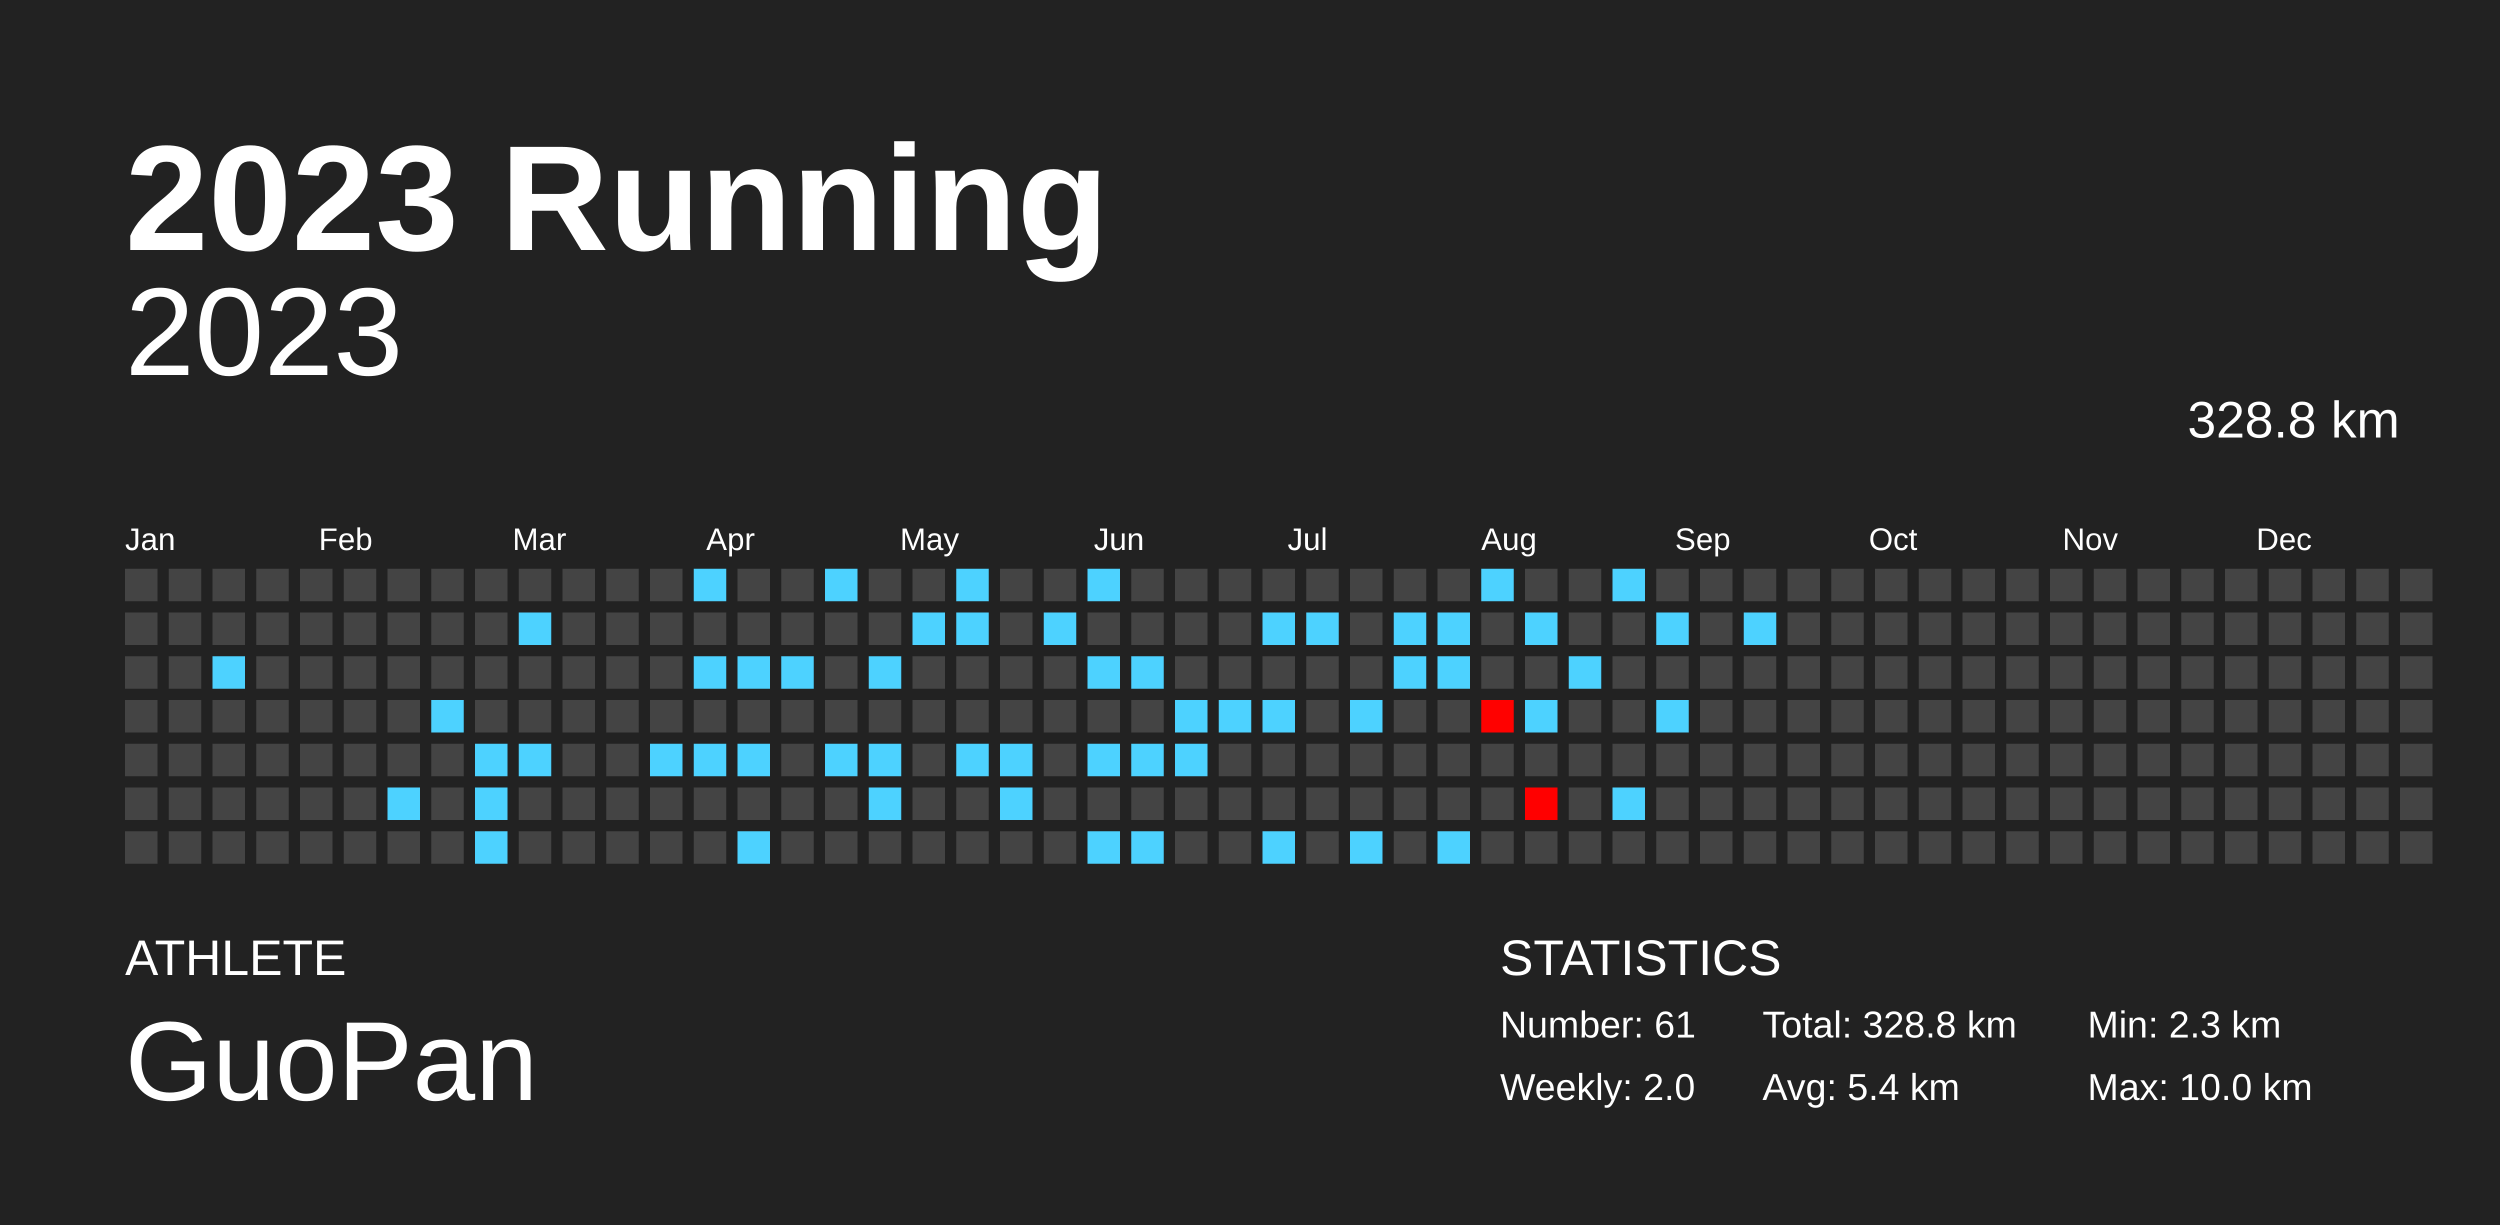
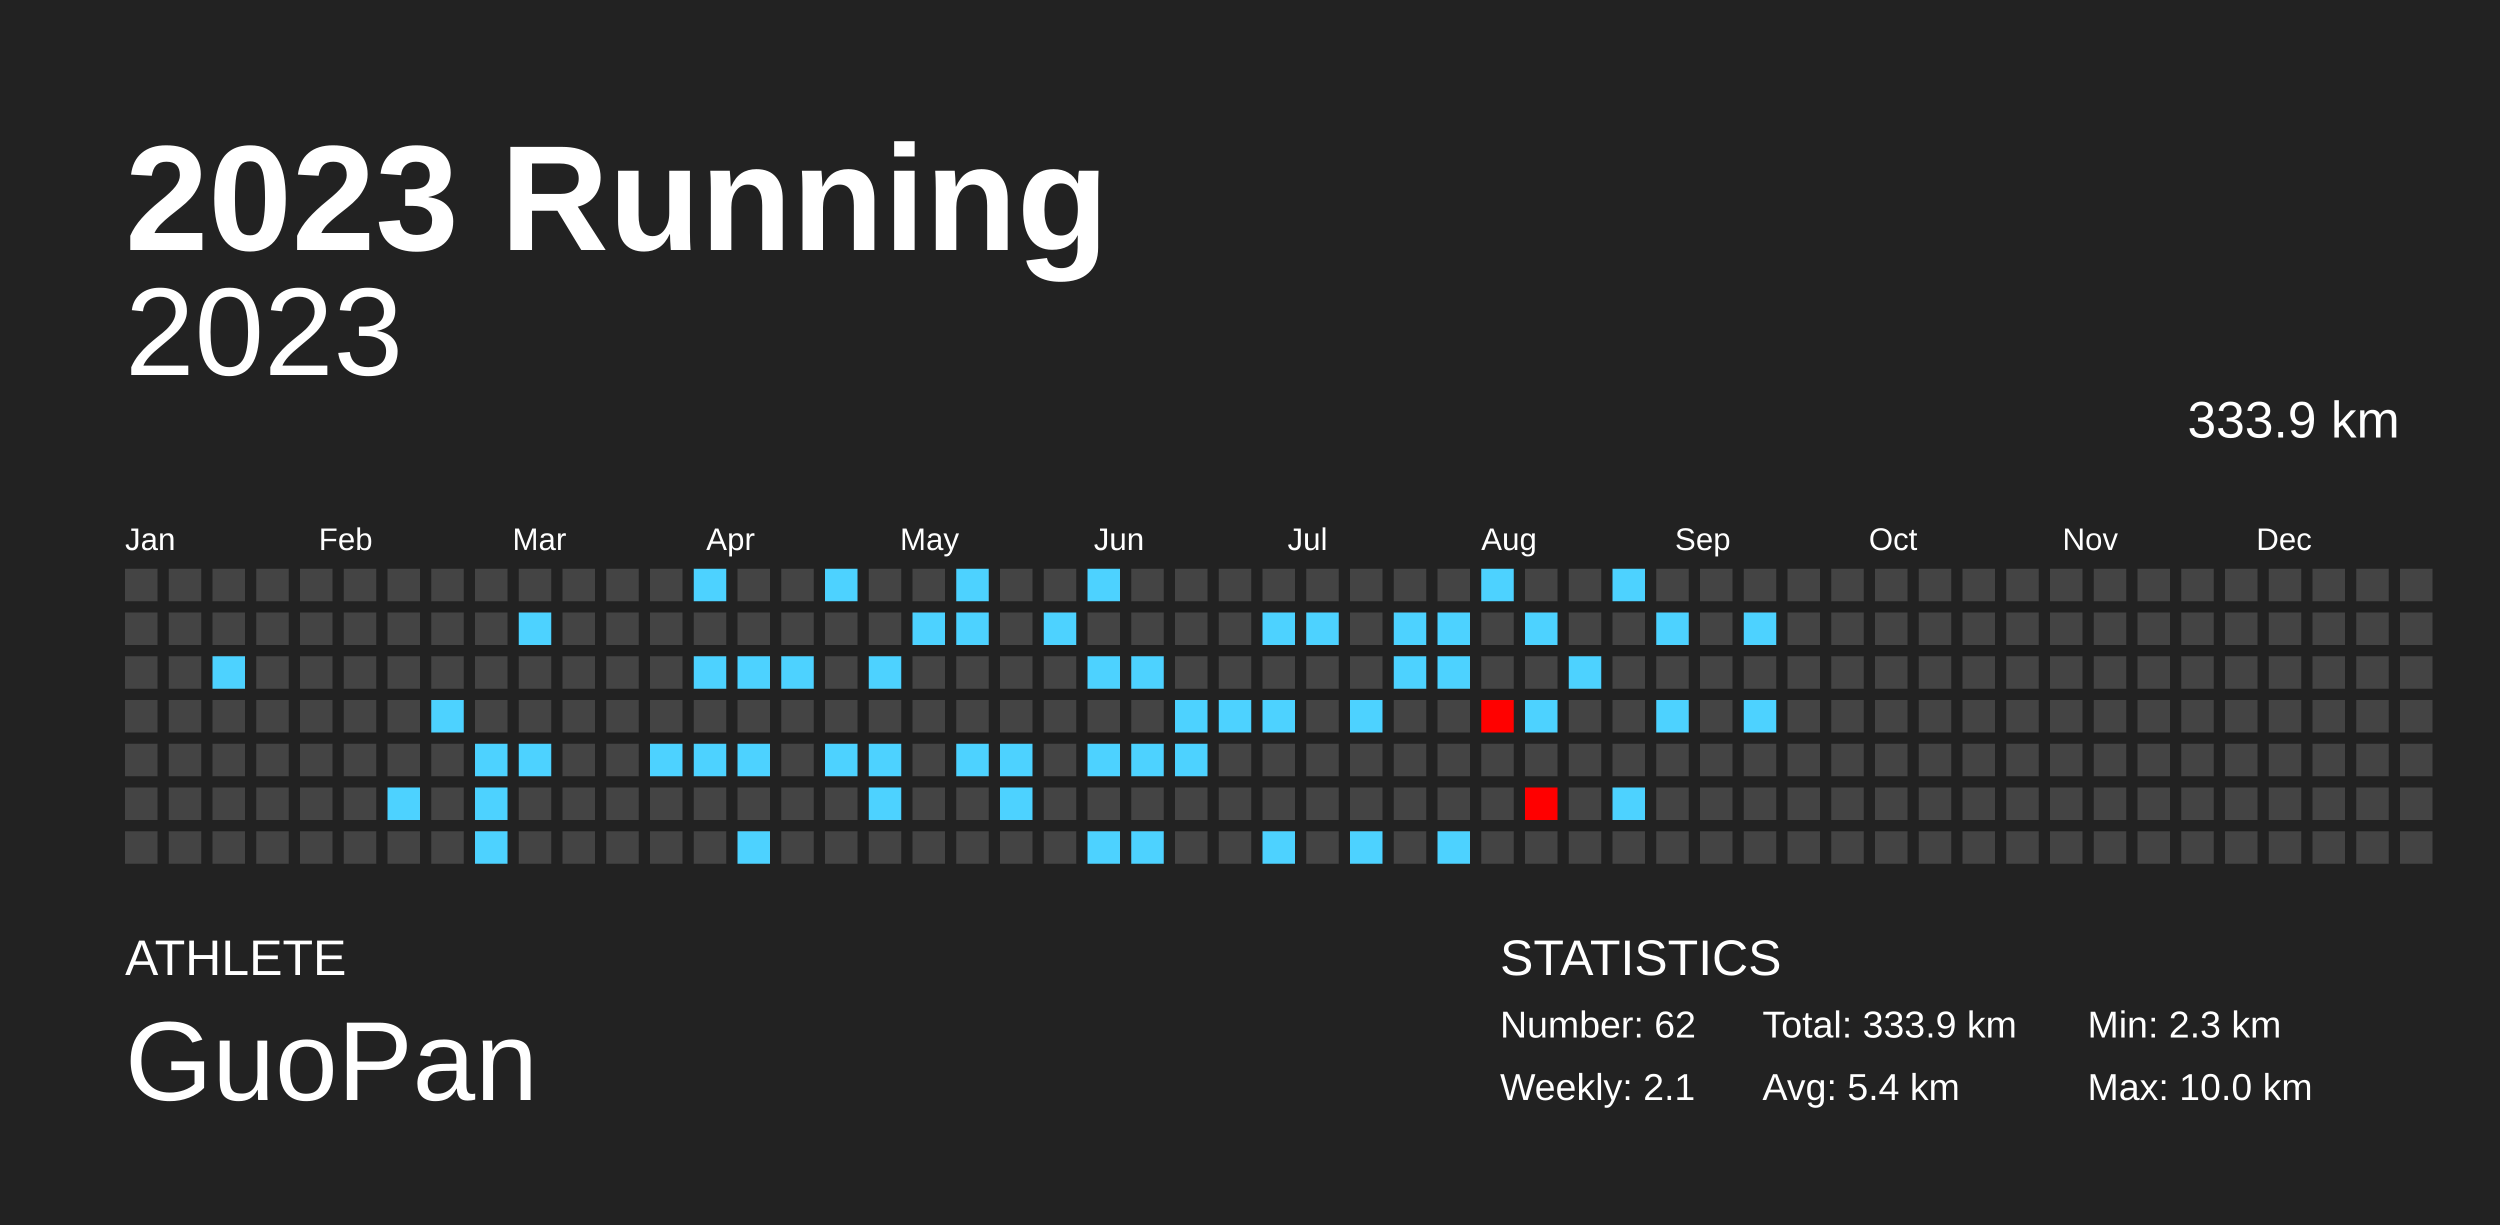
<svg xmlns="http://www.w3.org/2000/svg" baseProfile="full" height="98mm" version="1.1" viewBox="0,0,200,98" width="200mm">
  <defs />
  <rect fill="#222222" height="98" width="200" x="0" y="0" />
  <text fill="#FFFFFF" style="font-size:12px; font-family:Arial; font-weight:bold;" x="10" y="20">2023 Running</text>
  <text fill="#FFFFFF" style="font-size:4px; font-family:Arial" x="10" y="78">ATHLETE</text>
  <text fill="#FFFFFF" style="font-size:9px; font-family:Arial" x="10" y="88">GuoPan</text>
  <text fill="#FFFFFF" style="font-size:4px; font-family:Arial" x="120" y="78">STATISTICS</text>
-   <text fill="#FFFFFF" style="font-size:3px; font-family:Arial" x="120" y="83">Number: 61</text>
-   <text fill="#FFFFFF" style="font-size:3px; font-family:Arial" x="120" y="88">Weekly: 2.0</text>
-   <text fill="#FFFFFF" style="font-size:3px; font-family:Arial" x="141" y="83">Total: 328.8 km</text>
+   <text fill="#FFFFFF" style="font-size:3px; font-family:Arial" x="120" y="83">Number: 62</text>
+   <text fill="#FFFFFF" style="font-size:3px; font-family:Arial" x="120" y="88">Weekly: 2.1</text>
+   <text fill="#FFFFFF" style="font-size:3px; font-family:Arial" x="141" y="83">Total: 333.9 km</text>
  <text fill="#FFFFFF" style="font-size:3px; font-family:Arial" x="141" y="88">Avg: 5.4 km</text>
  <text fill="#FFFFFF" style="font-size:3px; font-family:Arial" x="167" y="83">Min: 2.3 km</text>
  <text fill="#FFFFFF" style="font-size:3px; font-family:Arial" x="167" y="88">Max: 10.0 km</text>
  <text alignment-baseline="hanging" fill="#FFFFFF" style="font-size:10.0px; font-family:Arial;" x="10" y="30">2023</text>
-   <text alignment-baseline="hanging" fill="#FFFFFF" style="font-size:4.125px; font-family:Arial;" x="175" y="35">328.8 km</text>
+   <text alignment-baseline="hanging" fill="#FFFFFF" style="font-size:4.125px; font-family:Arial;" x="175" y="35">333.9 km</text>
  <text fill="#FFFFFF" style="font-size:2.5px; font-family:Arial" x="10.0" y="44">Jan</text>
  <text fill="#FFFFFF" style="font-size:2.5px; font-family:Arial" x="25.5" y="44">Feb</text>
  <text fill="#FFFFFF" style="font-size:2.5px; font-family:Arial" x="41.0" y="44">Mar</text>
  <text fill="#FFFFFF" style="font-size:2.5px; font-family:Arial" x="56.5" y="44">Apr</text>
  <text fill="#FFFFFF" style="font-size:2.5px; font-family:Arial" x="72.0" y="44">May</text>
  <text fill="#FFFFFF" style="font-size:2.5px; font-family:Arial" x="87.5" y="44">Jun</text>
  <text fill="#FFFFFF" style="font-size:2.5px; font-family:Arial" x="103.0" y="44">Jul</text>
  <text fill="#FFFFFF" style="font-size:2.5px; font-family:Arial" x="118.5" y="44">Aug</text>
  <text fill="#FFFFFF" style="font-size:2.5px; font-family:Arial" x="134.0" y="44">Sep</text>
  <text fill="#FFFFFF" style="font-size:2.5px; font-family:Arial" x="149.5" y="44">Oct</text>
  <text fill="#FFFFFF" style="font-size:2.5px; font-family:Arial" x="165.0" y="44">Nov</text>
  <text fill="#FFFFFF" style="font-size:2.5px; font-family:Arial" x="180.5" y="44">Dec</text>
  <rect fill="#444444" height="2.6" width="2.6" x="10.0" y="45.5" />
  <rect fill="#444444" height="2.6" width="2.6" x="10.0" y="49.0" />
  <rect fill="#444444" height="2.6" width="2.6" x="10.0" y="52.5" />
  <rect fill="#444444" height="2.6" width="2.6" x="10.0" y="56.0" />
  <rect fill="#444444" height="2.6" width="2.6" x="10.0" y="59.5" />
  <rect fill="#444444" height="2.6" width="2.6" x="10.0" y="63.0" />
  <rect fill="#444444" height="2.6" width="2.6" x="10.0" y="66.5" />
  <rect fill="#444444" height="2.6" width="2.6" x="13.5" y="45.5" />
  <rect fill="#444444" height="2.6" width="2.6" x="13.5" y="49.0" />
  <rect fill="#444444" height="2.6" width="2.6" x="13.5" y="52.5" />
  <rect fill="#444444" height="2.6" width="2.6" x="13.5" y="56.0" />
  <rect fill="#444444" height="2.6" width="2.6" x="13.5" y="59.5" />
  <rect fill="#444444" height="2.6" width="2.6" x="13.5" y="63.0" />
  <rect fill="#444444" height="2.6" width="2.6" x="13.5" y="66.5" />
  <rect fill="#444444" height="2.6" width="2.6" x="17.0" y="45.5" />
  <rect fill="#444444" height="2.6" width="2.6" x="17.0" y="49.0" />
  <rect fill="#4dd2ff" height="2.6" width="2.6" x="17.0" y="52.5" />
  <rect fill="#444444" height="2.6" width="2.6" x="17.0" y="56.0" />
  <rect fill="#444444" height="2.6" width="2.6" x="17.0" y="59.5" />
  <rect fill="#444444" height="2.6" width="2.6" x="17.0" y="63.0" />
  <rect fill="#444444" height="2.6" width="2.6" x="17.0" y="66.5" />
  <rect fill="#444444" height="2.6" width="2.6" x="20.5" y="45.5" />
  <rect fill="#444444" height="2.6" width="2.6" x="20.5" y="49.0" />
  <rect fill="#444444" height="2.6" width="2.6" x="20.5" y="52.5" />
  <rect fill="#444444" height="2.6" width="2.6" x="20.5" y="56.0" />
  <rect fill="#444444" height="2.6" width="2.6" x="20.5" y="59.5" />
  <rect fill="#444444" height="2.6" width="2.6" x="20.5" y="63.0" />
  <rect fill="#444444" height="2.6" width="2.6" x="20.5" y="66.5" />
  <rect fill="#444444" height="2.6" width="2.6" x="24.0" y="45.5" />
  <rect fill="#444444" height="2.6" width="2.6" x="24.0" y="49.0" />
  <rect fill="#444444" height="2.6" width="2.6" x="24.0" y="52.5" />
  <rect fill="#444444" height="2.6" width="2.6" x="24.0" y="56.0" />
  <rect fill="#444444" height="2.6" width="2.6" x="24.0" y="59.5" />
  <rect fill="#444444" height="2.6" width="2.6" x="24.0" y="63.0" />
  <rect fill="#444444" height="2.6" width="2.6" x="24.0" y="66.5" />
  <rect fill="#444444" height="2.6" width="2.6" x="27.5" y="45.5" />
  <rect fill="#444444" height="2.6" width="2.6" x="27.5" y="49.0" />
  <rect fill="#444444" height="2.6" width="2.6" x="27.5" y="52.5" />
  <rect fill="#444444" height="2.6" width="2.6" x="27.5" y="56.0" />
  <rect fill="#444444" height="2.6" width="2.6" x="27.5" y="59.5" />
  <rect fill="#444444" height="2.6" width="2.6" x="27.5" y="63.0" />
  <rect fill="#444444" height="2.6" width="2.6" x="27.5" y="66.5" />
  <rect fill="#444444" height="2.6" width="2.6" x="31.0" y="45.5" />
  <rect fill="#444444" height="2.6" width="2.6" x="31.0" y="49.0" />
  <rect fill="#444444" height="2.6" width="2.6" x="31.0" y="52.5" />
  <rect fill="#444444" height="2.6" width="2.6" x="31.0" y="56.0" />
  <rect fill="#444444" height="2.6" width="2.6" x="31.0" y="59.5" />
  <rect fill="#4dd2ff" height="2.6" width="2.6" x="31.0" y="63.0" />
  <rect fill="#444444" height="2.6" width="2.6" x="31.0" y="66.5" />
  <rect fill="#444444" height="2.6" width="2.6" x="34.5" y="45.5" />
  <rect fill="#444444" height="2.6" width="2.6" x="34.5" y="49.0" />
  <rect fill="#444444" height="2.6" width="2.6" x="34.5" y="52.5" />
  <rect fill="#4dd2ff" height="2.6" width="2.6" x="34.5" y="56.0" />
  <rect fill="#444444" height="2.6" width="2.6" x="34.5" y="59.5" />
  <rect fill="#444444" height="2.6" width="2.6" x="34.5" y="63.0" />
  <rect fill="#444444" height="2.6" width="2.6" x="34.5" y="66.5" />
  <rect fill="#444444" height="2.6" width="2.6" x="38.0" y="45.5" />
  <rect fill="#444444" height="2.6" width="2.6" x="38.0" y="49.0" />
  <rect fill="#444444" height="2.6" width="2.6" x="38.0" y="52.5" />
  <rect fill="#444444" height="2.6" width="2.6" x="38.0" y="56.0" />
  <rect fill="#4dd2ff" height="2.6" width="2.6" x="38.0" y="59.5" />
  <rect fill="#4dd2ff" height="2.6" width="2.6" x="38.0" y="63.0" />
  <rect fill="#4dd2ff" height="2.6" width="2.6" x="38.0" y="66.5" />
  <rect fill="#444444" height="2.6" width="2.6" x="41.5" y="45.5" />
  <rect fill="#4dd2ff" height="2.6" width="2.6" x="41.5" y="49.0" />
  <rect fill="#444444" height="2.6" width="2.6" x="41.5" y="52.5" />
  <rect fill="#444444" height="2.6" width="2.6" x="41.5" y="56.0" />
  <rect fill="#4dd2ff" height="2.6" width="2.6" x="41.5" y="59.5" />
  <rect fill="#444444" height="2.6" width="2.6" x="41.5" y="63.0" />
  <rect fill="#444444" height="2.6" width="2.6" x="41.5" y="66.5" />
  <rect fill="#444444" height="2.6" width="2.6" x="45.0" y="45.5" />
  <rect fill="#444444" height="2.6" width="2.6" x="45.0" y="49.0" />
  <rect fill="#444444" height="2.6" width="2.6" x="45.0" y="52.5" />
  <rect fill="#444444" height="2.6" width="2.6" x="45.0" y="56.0" />
  <rect fill="#444444" height="2.6" width="2.6" x="45.0" y="59.5" />
  <rect fill="#444444" height="2.6" width="2.6" x="45.0" y="63.0" />
  <rect fill="#444444" height="2.6" width="2.6" x="45.0" y="66.5" />
  <rect fill="#444444" height="2.6" width="2.6" x="48.5" y="45.5" />
  <rect fill="#444444" height="2.6" width="2.6" x="48.5" y="49.0" />
  <rect fill="#444444" height="2.6" width="2.6" x="48.5" y="52.5" />
  <rect fill="#444444" height="2.6" width="2.6" x="48.5" y="56.0" />
  <rect fill="#444444" height="2.6" width="2.6" x="48.5" y="59.5" />
  <rect fill="#444444" height="2.6" width="2.6" x="48.5" y="63.0" />
  <rect fill="#444444" height="2.6" width="2.6" x="48.5" y="66.5" />
  <rect fill="#444444" height="2.6" width="2.6" x="52.0" y="45.5" />
  <rect fill="#444444" height="2.6" width="2.6" x="52.0" y="49.0" />
  <rect fill="#444444" height="2.6" width="2.6" x="52.0" y="52.5" />
  <rect fill="#444444" height="2.6" width="2.6" x="52.0" y="56.0" />
  <rect fill="#4dd2ff" height="2.6" width="2.6" x="52.0" y="59.5" />
  <rect fill="#444444" height="2.6" width="2.6" x="52.0" y="63.0" />
  <rect fill="#444444" height="2.6" width="2.6" x="52.0" y="66.5" />
  <rect fill="#4dd2ff" height="2.6" width="2.6" x="55.5" y="45.5" />
  <rect fill="#444444" height="2.6" width="2.6" x="55.5" y="49.0" />
  <rect fill="#4dd2ff" height="2.6" width="2.6" x="55.5" y="52.5" />
  <rect fill="#444444" height="2.6" width="2.6" x="55.5" y="56.0" />
  <rect fill="#4dd2ff" height="2.6" width="2.6" x="55.5" y="59.5" />
  <rect fill="#444444" height="2.6" width="2.6" x="55.5" y="63.0" />
  <rect fill="#444444" height="2.6" width="2.6" x="55.5" y="66.5" />
  <rect fill="#444444" height="2.6" width="2.6" x="59.0" y="45.5" />
  <rect fill="#444444" height="2.6" width="2.6" x="59.0" y="49.0" />
  <rect fill="#4dd2ff" height="2.6" width="2.6" x="59.0" y="52.5" />
  <rect fill="#444444" height="2.6" width="2.6" x="59.0" y="56.0" />
  <rect fill="#4dd2ff" height="2.6" width="2.6" x="59.0" y="59.5" />
  <rect fill="#444444" height="2.6" width="2.6" x="59.0" y="63.0" />
  <rect fill="#4dd2ff" height="2.6" width="2.6" x="59.0" y="66.5" />
  <rect fill="#444444" height="2.6" width="2.6" x="62.5" y="45.5" />
  <rect fill="#444444" height="2.6" width="2.6" x="62.5" y="49.0" />
  <rect fill="#4dd2ff" height="2.6" width="2.6" x="62.5" y="52.5" />
  <rect fill="#444444" height="2.6" width="2.6" x="62.5" y="56.0" />
  <rect fill="#444444" height="2.6" width="2.6" x="62.5" y="59.5" />
  <rect fill="#444444" height="2.6" width="2.6" x="62.5" y="63.0" />
  <rect fill="#444444" height="2.6" width="2.6" x="62.5" y="66.5" />
  <rect fill="#4dd2ff" height="2.6" width="2.6" x="66.0" y="45.5" />
  <rect fill="#444444" height="2.6" width="2.6" x="66.0" y="49.0" />
  <rect fill="#444444" height="2.6" width="2.6" x="66.0" y="52.5" />
  <rect fill="#444444" height="2.6" width="2.6" x="66.0" y="56.0" />
  <rect fill="#4dd2ff" height="2.6" width="2.6" x="66.0" y="59.5" />
  <rect fill="#444444" height="2.6" width="2.6" x="66.0" y="63.0" />
  <rect fill="#444444" height="2.6" width="2.6" x="66.0" y="66.5" />
  <rect fill="#444444" height="2.6" width="2.6" x="69.5" y="45.5" />
  <rect fill="#444444" height="2.6" width="2.6" x="69.5" y="49.0" />
  <rect fill="#4dd2ff" height="2.6" width="2.6" x="69.5" y="52.5" />
  <rect fill="#444444" height="2.6" width="2.6" x="69.5" y="56.0" />
  <rect fill="#4dd2ff" height="2.6" width="2.6" x="69.5" y="59.5" />
  <rect fill="#4dd2ff" height="2.6" width="2.6" x="69.5" y="63.0" />
  <rect fill="#444444" height="2.6" width="2.6" x="69.5" y="66.5" />
  <rect fill="#444444" height="2.6" width="2.6" x="73.0" y="45.5" />
  <rect fill="#4dd2ff" height="2.6" width="2.6" x="73.0" y="49.0" />
  <rect fill="#444444" height="2.6" width="2.6" x="73.0" y="52.5" />
  <rect fill="#444444" height="2.6" width="2.6" x="73.0" y="56.0" />
  <rect fill="#444444" height="2.6" width="2.6" x="73.0" y="59.5" />
  <rect fill="#444444" height="2.6" width="2.6" x="73.0" y="63.0" />
  <rect fill="#444444" height="2.6" width="2.6" x="73.0" y="66.5" />
  <rect fill="#4dd2ff" height="2.6" width="2.6" x="76.5" y="45.5" />
  <rect fill="#4dd2ff" height="2.6" width="2.6" x="76.5" y="49.0" />
  <rect fill="#444444" height="2.6" width="2.6" x="76.5" y="52.5" />
  <rect fill="#444444" height="2.6" width="2.6" x="76.5" y="56.0" />
  <rect fill="#4dd2ff" height="2.6" width="2.6" x="76.5" y="59.5" />
  <rect fill="#444444" height="2.6" width="2.6" x="76.5" y="63.0" />
  <rect fill="#444444" height="2.6" width="2.6" x="76.5" y="66.5" />
  <rect fill="#444444" height="2.6" width="2.6" x="80.0" y="45.5" />
  <rect fill="#444444" height="2.6" width="2.6" x="80.0" y="49.0" />
  <rect fill="#444444" height="2.6" width="2.6" x="80.0" y="52.5" />
  <rect fill="#444444" height="2.6" width="2.6" x="80.0" y="56.0" />
  <rect fill="#4dd2ff" height="2.6" width="2.6" x="80.0" y="59.5" />
  <rect fill="#4dd2ff" height="2.6" width="2.6" x="80.0" y="63.0" />
  <rect fill="#444444" height="2.6" width="2.6" x="80.0" y="66.5" />
  <rect fill="#444444" height="2.6" width="2.6" x="83.5" y="45.5" />
  <rect fill="#4dd2ff" height="2.6" width="2.6" x="83.5" y="49.0" />
  <rect fill="#444444" height="2.6" width="2.6" x="83.5" y="52.5" />
  <rect fill="#444444" height="2.6" width="2.6" x="83.5" y="56.0" />
  <rect fill="#444444" height="2.6" width="2.6" x="83.5" y="59.5" />
  <rect fill="#444444" height="2.6" width="2.6" x="83.5" y="63.0" />
  <rect fill="#444444" height="2.6" width="2.6" x="83.5" y="66.5" />
  <rect fill="#4dd2ff" height="2.6" width="2.6" x="87.0" y="45.5" />
  <rect fill="#444444" height="2.6" width="2.6" x="87.0" y="49.0" />
  <rect fill="#4dd2ff" height="2.6" width="2.6" x="87.0" y="52.5" />
  <rect fill="#444444" height="2.6" width="2.6" x="87.0" y="56.0" />
  <rect fill="#4dd2ff" height="2.6" width="2.6" x="87.0" y="59.5" />
  <rect fill="#444444" height="2.6" width="2.6" x="87.0" y="63.0" />
  <rect fill="#4dd2ff" height="2.6" width="2.6" x="87.0" y="66.5" />
  <rect fill="#444444" height="2.6" width="2.6" x="90.5" y="45.5" />
  <rect fill="#444444" height="2.6" width="2.6" x="90.5" y="49.0" />
  <rect fill="#4dd2ff" height="2.6" width="2.6" x="90.5" y="52.5" />
  <rect fill="#444444" height="2.6" width="2.6" x="90.5" y="56.0" />
  <rect fill="#4dd2ff" height="2.6" width="2.6" x="90.5" y="59.5" />
  <rect fill="#444444" height="2.6" width="2.6" x="90.5" y="63.0" />
  <rect fill="#4dd2ff" height="2.6" width="2.6" x="90.5" y="66.5" />
  <rect fill="#444444" height="2.6" width="2.6" x="94.0" y="45.5" />
  <rect fill="#444444" height="2.6" width="2.6" x="94.0" y="49.0" />
  <rect fill="#444444" height="2.6" width="2.6" x="94.0" y="52.5" />
  <rect fill="#4dd2ff" height="2.6" width="2.6" x="94.0" y="56.0" />
  <rect fill="#4dd2ff" height="2.6" width="2.6" x="94.0" y="59.5" />
  <rect fill="#444444" height="2.6" width="2.6" x="94.0" y="63.0" />
  <rect fill="#444444" height="2.6" width="2.6" x="94.0" y="66.5" />
  <rect fill="#444444" height="2.6" width="2.6" x="97.5" y="45.5" />
  <rect fill="#444444" height="2.6" width="2.6" x="97.5" y="49.0" />
  <rect fill="#444444" height="2.6" width="2.6" x="97.5" y="52.5" />
  <rect fill="#4dd2ff" height="2.6" width="2.6" x="97.5" y="56.0" />
  <rect fill="#444444" height="2.6" width="2.6" x="97.5" y="59.5" />
  <rect fill="#444444" height="2.6" width="2.6" x="97.5" y="63.0" />
  <rect fill="#444444" height="2.6" width="2.6" x="97.5" y="66.5" />
  <rect fill="#444444" height="2.6" width="2.6" x="101.0" y="45.5" />
  <rect fill="#4dd2ff" height="2.6" width="2.6" x="101.0" y="49.0" />
  <rect fill="#444444" height="2.6" width="2.6" x="101.0" y="52.5" />
  <rect fill="#4dd2ff" height="2.6" width="2.6" x="101.0" y="56.0" />
  <rect fill="#444444" height="2.6" width="2.6" x="101.0" y="59.5" />
  <rect fill="#444444" height="2.6" width="2.6" x="101.0" y="63.0" />
  <rect fill="#4dd2ff" height="2.6" width="2.6" x="101.0" y="66.5" />
  <rect fill="#444444" height="2.6" width="2.6" x="104.5" y="45.5" />
  <rect fill="#4dd2ff" height="2.6" width="2.6" x="104.5" y="49.0" />
  <rect fill="#444444" height="2.6" width="2.6" x="104.5" y="52.5" />
  <rect fill="#444444" height="2.6" width="2.6" x="104.5" y="56.0" />
  <rect fill="#444444" height="2.6" width="2.6" x="104.5" y="59.5" />
  <rect fill="#444444" height="2.6" width="2.6" x="104.5" y="63.0" />
  <rect fill="#444444" height="2.6" width="2.6" x="104.5" y="66.5" />
  <rect fill="#444444" height="2.6" width="2.6" x="108.0" y="45.5" />
  <rect fill="#444444" height="2.6" width="2.6" x="108.0" y="49.0" />
  <rect fill="#444444" height="2.6" width="2.6" x="108.0" y="52.5" />
  <rect fill="#4dd2ff" height="2.6" width="2.6" x="108.0" y="56.0" />
  <rect fill="#444444" height="2.6" width="2.6" x="108.0" y="59.5" />
  <rect fill="#444444" height="2.6" width="2.6" x="108.0" y="63.0" />
  <rect fill="#4dd2ff" height="2.6" width="2.6" x="108.0" y="66.5" />
  <rect fill="#444444" height="2.6" width="2.6" x="111.5" y="45.5" />
  <rect fill="#4dd2ff" height="2.6" width="2.6" x="111.5" y="49.0" />
  <rect fill="#4dd2ff" height="2.6" width="2.6" x="111.5" y="52.5" />
  <rect fill="#444444" height="2.6" width="2.6" x="111.5" y="56.0" />
  <rect fill="#444444" height="2.6" width="2.6" x="111.5" y="59.5" />
  <rect fill="#444444" height="2.6" width="2.6" x="111.5" y="63.0" />
  <rect fill="#444444" height="2.6" width="2.6" x="111.5" y="66.5" />
  <rect fill="#444444" height="2.6" width="2.6" x="115.0" y="45.5" />
  <rect fill="#4dd2ff" height="2.6" width="2.6" x="115.0" y="49.0" />
  <rect fill="#4dd2ff" height="2.6" width="2.6" x="115.0" y="52.5" />
  <rect fill="#444444" height="2.6" width="2.6" x="115.0" y="56.0" />
  <rect fill="#444444" height="2.6" width="2.6" x="115.0" y="59.5" />
  <rect fill="#444444" height="2.6" width="2.6" x="115.0" y="63.0" />
  <rect fill="#4dd2ff" height="2.6" width="2.6" x="115.0" y="66.5" />
  <rect fill="#4dd2ff" height="2.6" width="2.6" x="118.5" y="45.5" />
  <rect fill="#444444" height="2.6" width="2.6" x="118.5" y="49.0" />
  <rect fill="#444444" height="2.6" width="2.6" x="118.5" y="52.5" />
  <rect fill="#ff0100" height="2.6" width="2.6" x="118.5" y="56.0" />
  <rect fill="#444444" height="2.6" width="2.6" x="118.5" y="59.5" />
  <rect fill="#444444" height="2.6" width="2.6" x="118.5" y="63.0" />
  <rect fill="#444444" height="2.6" width="2.6" x="118.5" y="66.5" />
  <rect fill="#444444" height="2.6" width="2.6" x="122.0" y="45.5" />
  <rect fill="#4dd2ff" height="2.6" width="2.6" x="122.0" y="49.0" />
  <rect fill="#444444" height="2.6" width="2.6" x="122.0" y="52.5" />
  <rect fill="#4dd2ff" height="2.6" width="2.6" x="122.0" y="56.0" />
  <rect fill="#444444" height="2.6" width="2.6" x="122.0" y="59.5" />
  <rect fill="#ff0000" height="2.6" width="2.6" x="122.0" y="63.0" />
  <rect fill="#444444" height="2.6" width="2.6" x="122.0" y="66.5" />
  <rect fill="#444444" height="2.6" width="2.6" x="125.5" y="45.5" />
  <rect fill="#444444" height="2.6" width="2.6" x="125.5" y="49.0" />
  <rect fill="#4dd2ff" height="2.6" width="2.6" x="125.5" y="52.5" />
  <rect fill="#444444" height="2.6" width="2.6" x="125.5" y="56.0" />
  <rect fill="#444444" height="2.6" width="2.6" x="125.5" y="59.5" />
  <rect fill="#444444" height="2.6" width="2.6" x="125.5" y="63.0" />
  <rect fill="#444444" height="2.6" width="2.6" x="125.5" y="66.5" />
  <rect fill="#4dd2ff" height="2.6" width="2.6" x="129.0" y="45.5" />
  <rect fill="#444444" height="2.6" width="2.6" x="129.0" y="49.0" />
  <rect fill="#444444" height="2.6" width="2.6" x="129.0" y="52.5" />
  <rect fill="#444444" height="2.6" width="2.6" x="129.0" y="56.0" />
  <rect fill="#444444" height="2.6" width="2.6" x="129.0" y="59.5" />
  <rect fill="#4dd2ff" height="2.6" width="2.6" x="129.0" y="63.0" />
  <rect fill="#444444" height="2.6" width="2.6" x="129.0" y="66.5" />
  <rect fill="#444444" height="2.6" width="2.6" x="132.5" y="45.5" />
  <rect fill="#4dd2ff" height="2.6" width="2.6" x="132.5" y="49.0" />
  <rect fill="#444444" height="2.6" width="2.6" x="132.5" y="52.5" />
  <rect fill="#4dd2ff" height="2.6" width="2.6" x="132.5" y="56.0" />
  <rect fill="#444444" height="2.6" width="2.6" x="132.5" y="59.5" />
  <rect fill="#444444" height="2.6" width="2.6" x="132.5" y="63.0" />
  <rect fill="#444444" height="2.6" width="2.6" x="132.5" y="66.5" />
  <rect fill="#444444" height="2.6" width="2.6" x="136.0" y="45.5" />
  <rect fill="#444444" height="2.6" width="2.6" x="136.0" y="49.0" />
  <rect fill="#444444" height="2.6" width="2.6" x="136.0" y="52.5" />
  <rect fill="#444444" height="2.6" width="2.6" x="136.0" y="56.0" />
  <rect fill="#444444" height="2.6" width="2.6" x="136.0" y="59.5" />
  <rect fill="#444444" height="2.6" width="2.6" x="136.0" y="63.0" />
  <rect fill="#444444" height="2.6" width="2.6" x="136.0" y="66.5" />
  <rect fill="#444444" height="2.6" width="2.6" x="139.5" y="45.5" />
  <rect fill="#4dd2ff" height="2.6" width="2.6" x="139.5" y="49.0" />
  <rect fill="#444444" height="2.6" width="2.6" x="139.5" y="52.5" />
-   <rect fill="#444444" height="2.6" width="2.6" x="139.5" y="56.0" />
+   <rect fill="#4dd2ff" height="2.6" width="2.6" x="139.5" y="56.0" />
  <rect fill="#444444" height="2.6" width="2.6" x="139.5" y="59.5" />
  <rect fill="#444444" height="2.6" width="2.6" x="139.5" y="63.0" />
  <rect fill="#444444" height="2.6" width="2.6" x="139.5" y="66.5" />
  <rect fill="#444444" height="2.6" width="2.6" x="143.0" y="45.5" />
  <rect fill="#444444" height="2.6" width="2.6" x="143.0" y="49.0" />
  <rect fill="#444444" height="2.6" width="2.6" x="143.0" y="52.5" />
  <rect fill="#444444" height="2.6" width="2.6" x="143.0" y="56.0" />
  <rect fill="#444444" height="2.6" width="2.6" x="143.0" y="59.5" />
  <rect fill="#444444" height="2.6" width="2.6" x="143.0" y="63.0" />
  <rect fill="#444444" height="2.6" width="2.6" x="143.0" y="66.5" />
  <rect fill="#444444" height="2.6" width="2.6" x="146.5" y="45.5" />
  <rect fill="#444444" height="2.6" width="2.6" x="146.5" y="49.0" />
  <rect fill="#444444" height="2.6" width="2.6" x="146.5" y="52.5" />
  <rect fill="#444444" height="2.6" width="2.6" x="146.5" y="56.0" />
  <rect fill="#444444" height="2.6" width="2.6" x="146.5" y="59.5" />
  <rect fill="#444444" height="2.6" width="2.6" x="146.5" y="63.0" />
  <rect fill="#444444" height="2.6" width="2.6" x="146.5" y="66.5" />
  <rect fill="#444444" height="2.6" width="2.6" x="150.0" y="45.5" />
  <rect fill="#444444" height="2.6" width="2.6" x="150.0" y="49.0" />
  <rect fill="#444444" height="2.6" width="2.6" x="150.0" y="52.5" />
  <rect fill="#444444" height="2.6" width="2.6" x="150.0" y="56.0" />
  <rect fill="#444444" height="2.6" width="2.6" x="150.0" y="59.5" />
  <rect fill="#444444" height="2.6" width="2.6" x="150.0" y="63.0" />
  <rect fill="#444444" height="2.6" width="2.6" x="150.0" y="66.5" />
  <rect fill="#444444" height="2.6" width="2.6" x="153.5" y="45.5" />
  <rect fill="#444444" height="2.6" width="2.6" x="153.5" y="49.0" />
  <rect fill="#444444" height="2.6" width="2.6" x="153.5" y="52.5" />
  <rect fill="#444444" height="2.6" width="2.6" x="153.5" y="56.0" />
  <rect fill="#444444" height="2.6" width="2.6" x="153.5" y="59.5" />
  <rect fill="#444444" height="2.6" width="2.6" x="153.5" y="63.0" />
  <rect fill="#444444" height="2.6" width="2.6" x="153.5" y="66.5" />
  <rect fill="#444444" height="2.6" width="2.6" x="157.0" y="45.5" />
  <rect fill="#444444" height="2.6" width="2.6" x="157.0" y="49.0" />
  <rect fill="#444444" height="2.6" width="2.6" x="157.0" y="52.5" />
  <rect fill="#444444" height="2.6" width="2.6" x="157.0" y="56.0" />
  <rect fill="#444444" height="2.6" width="2.6" x="157.0" y="59.5" />
  <rect fill="#444444" height="2.6" width="2.6" x="157.0" y="63.0" />
  <rect fill="#444444" height="2.6" width="2.6" x="157.0" y="66.5" />
  <rect fill="#444444" height="2.6" width="2.6" x="160.5" y="45.5" />
  <rect fill="#444444" height="2.6" width="2.6" x="160.5" y="49.0" />
  <rect fill="#444444" height="2.6" width="2.6" x="160.5" y="52.5" />
  <rect fill="#444444" height="2.6" width="2.6" x="160.5" y="56.0" />
  <rect fill="#444444" height="2.6" width="2.6" x="160.5" y="59.5" />
  <rect fill="#444444" height="2.6" width="2.6" x="160.5" y="63.0" />
  <rect fill="#444444" height="2.6" width="2.6" x="160.5" y="66.5" />
  <rect fill="#444444" height="2.6" width="2.6" x="164.0" y="45.5" />
  <rect fill="#444444" height="2.6" width="2.6" x="164.0" y="49.0" />
  <rect fill="#444444" height="2.6" width="2.6" x="164.0" y="52.5" />
  <rect fill="#444444" height="2.6" width="2.6" x="164.0" y="56.0" />
  <rect fill="#444444" height="2.6" width="2.6" x="164.0" y="59.5" />
  <rect fill="#444444" height="2.6" width="2.6" x="164.0" y="63.0" />
  <rect fill="#444444" height="2.6" width="2.6" x="164.0" y="66.5" />
  <rect fill="#444444" height="2.6" width="2.6" x="167.5" y="45.5" />
  <rect fill="#444444" height="2.6" width="2.6" x="167.5" y="49.0" />
  <rect fill="#444444" height="2.6" width="2.6" x="167.5" y="52.5" />
  <rect fill="#444444" height="2.6" width="2.6" x="167.5" y="56.0" />
  <rect fill="#444444" height="2.6" width="2.6" x="167.5" y="59.5" />
  <rect fill="#444444" height="2.6" width="2.6" x="167.5" y="63.0" />
  <rect fill="#444444" height="2.6" width="2.6" x="167.5" y="66.5" />
  <rect fill="#444444" height="2.6" width="2.6" x="171.0" y="45.5" />
  <rect fill="#444444" height="2.6" width="2.6" x="171.0" y="49.0" />
  <rect fill="#444444" height="2.6" width="2.6" x="171.0" y="52.5" />
  <rect fill="#444444" height="2.6" width="2.6" x="171.0" y="56.0" />
  <rect fill="#444444" height="2.6" width="2.6" x="171.0" y="59.5" />
  <rect fill="#444444" height="2.6" width="2.6" x="171.0" y="63.0" />
  <rect fill="#444444" height="2.6" width="2.6" x="171.0" y="66.5" />
  <rect fill="#444444" height="2.6" width="2.6" x="174.5" y="45.5" />
  <rect fill="#444444" height="2.6" width="2.6" x="174.5" y="49.0" />
  <rect fill="#444444" height="2.6" width="2.6" x="174.5" y="52.5" />
  <rect fill="#444444" height="2.6" width="2.6" x="174.5" y="56.0" />
  <rect fill="#444444" height="2.6" width="2.6" x="174.5" y="59.5" />
  <rect fill="#444444" height="2.6" width="2.6" x="174.5" y="63.0" />
  <rect fill="#444444" height="2.6" width="2.6" x="174.5" y="66.5" />
  <rect fill="#444444" height="2.6" width="2.6" x="178.0" y="45.5" />
  <rect fill="#444444" height="2.6" width="2.6" x="178.0" y="49.0" />
  <rect fill="#444444" height="2.6" width="2.6" x="178.0" y="52.5" />
  <rect fill="#444444" height="2.6" width="2.6" x="178.0" y="56.0" />
  <rect fill="#444444" height="2.6" width="2.6" x="178.0" y="59.5" />
  <rect fill="#444444" height="2.6" width="2.6" x="178.0" y="63.0" />
  <rect fill="#444444" height="2.6" width="2.6" x="178.0" y="66.5" />
  <rect fill="#444444" height="2.6" width="2.6" x="181.5" y="45.5" />
  <rect fill="#444444" height="2.6" width="2.6" x="181.5" y="49.0" />
  <rect fill="#444444" height="2.6" width="2.6" x="181.5" y="52.5" />
  <rect fill="#444444" height="2.6" width="2.6" x="181.5" y="56.0" />
  <rect fill="#444444" height="2.6" width="2.6" x="181.5" y="59.5" />
  <rect fill="#444444" height="2.6" width="2.6" x="181.5" y="63.0" />
  <rect fill="#444444" height="2.6" width="2.6" x="181.5" y="66.5" />
  <rect fill="#444444" height="2.6" width="2.6" x="185.0" y="45.5" />
  <rect fill="#444444" height="2.6" width="2.6" x="185.0" y="49.0" />
  <rect fill="#444444" height="2.6" width="2.6" x="185.0" y="52.5" />
  <rect fill="#444444" height="2.6" width="2.6" x="185.0" y="56.0" />
  <rect fill="#444444" height="2.6" width="2.6" x="185.0" y="59.5" />
  <rect fill="#444444" height="2.6" width="2.6" x="185.0" y="63.0" />
  <rect fill="#444444" height="2.6" width="2.6" x="185.0" y="66.5" />
  <rect fill="#444444" height="2.6" width="2.6" x="188.5" y="45.5" />
  <rect fill="#444444" height="2.6" width="2.6" x="188.5" y="49.0" />
  <rect fill="#444444" height="2.6" width="2.6" x="188.5" y="52.5" />
  <rect fill="#444444" height="2.6" width="2.6" x="188.5" y="56.0" />
  <rect fill="#444444" height="2.6" width="2.6" x="188.5" y="59.5" />
  <rect fill="#444444" height="2.6" width="2.6" x="188.5" y="63.0" />
  <rect fill="#444444" height="2.6" width="2.6" x="188.5" y="66.5" />
  <rect fill="#444444" height="2.6" width="2.6" x="192.0" y="45.5" />
  <rect fill="#444444" height="2.6" width="2.6" x="192.0" y="49.0" />
  <rect fill="#444444" height="2.6" width="2.6" x="192.0" y="52.5" />
  <rect fill="#444444" height="2.6" width="2.6" x="192.0" y="56.0" />
  <rect fill="#444444" height="2.6" width="2.6" x="192.0" y="59.5" />
  <rect fill="#444444" height="2.6" width="2.6" x="192.0" y="63.0" />
  <rect fill="#444444" height="2.6" width="2.6" x="192.0" y="66.5" />
</svg>
